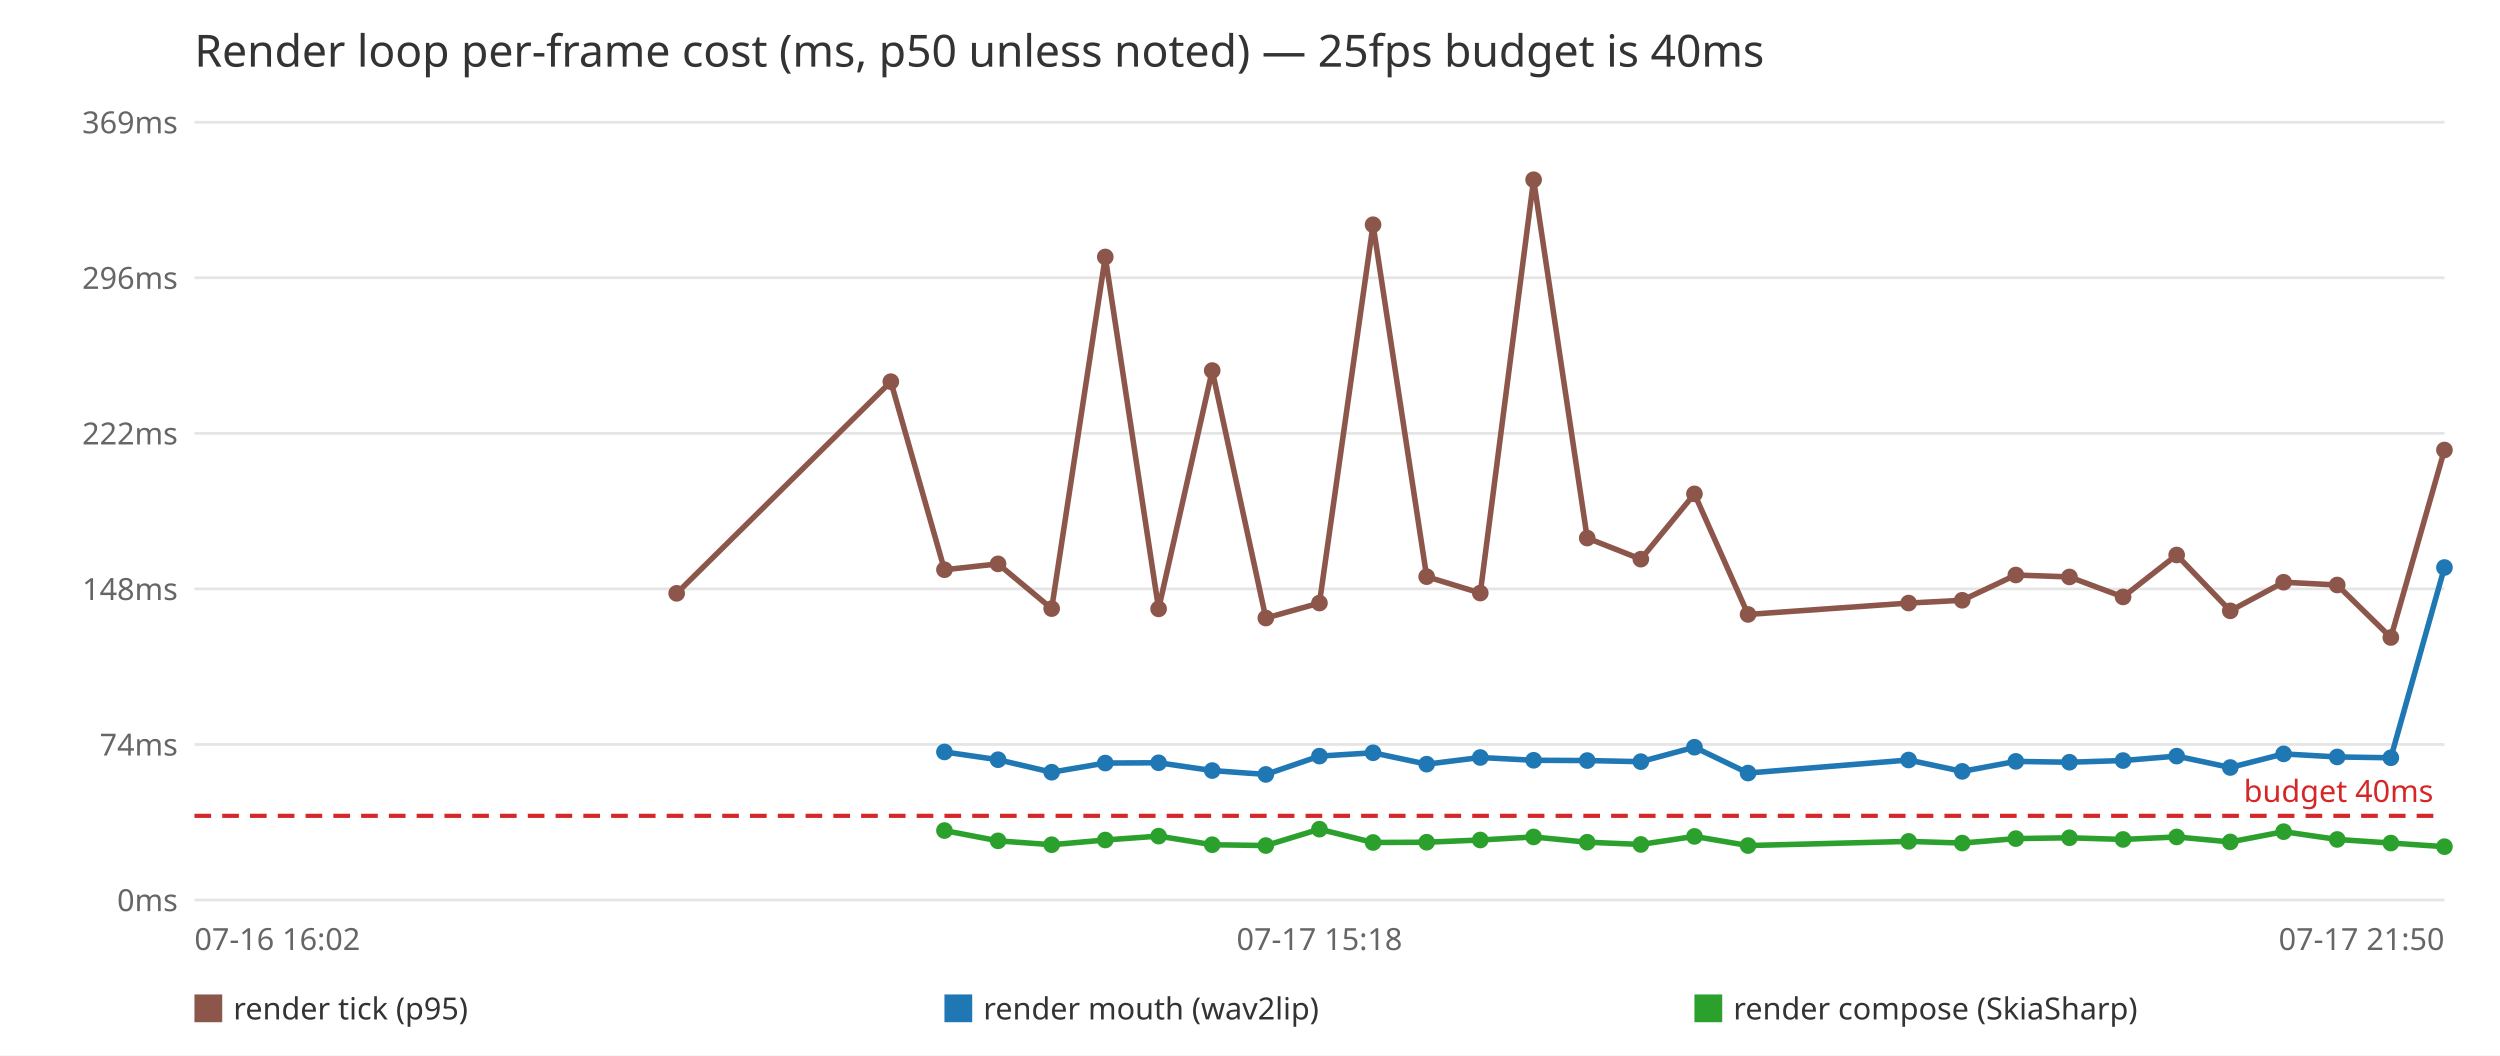
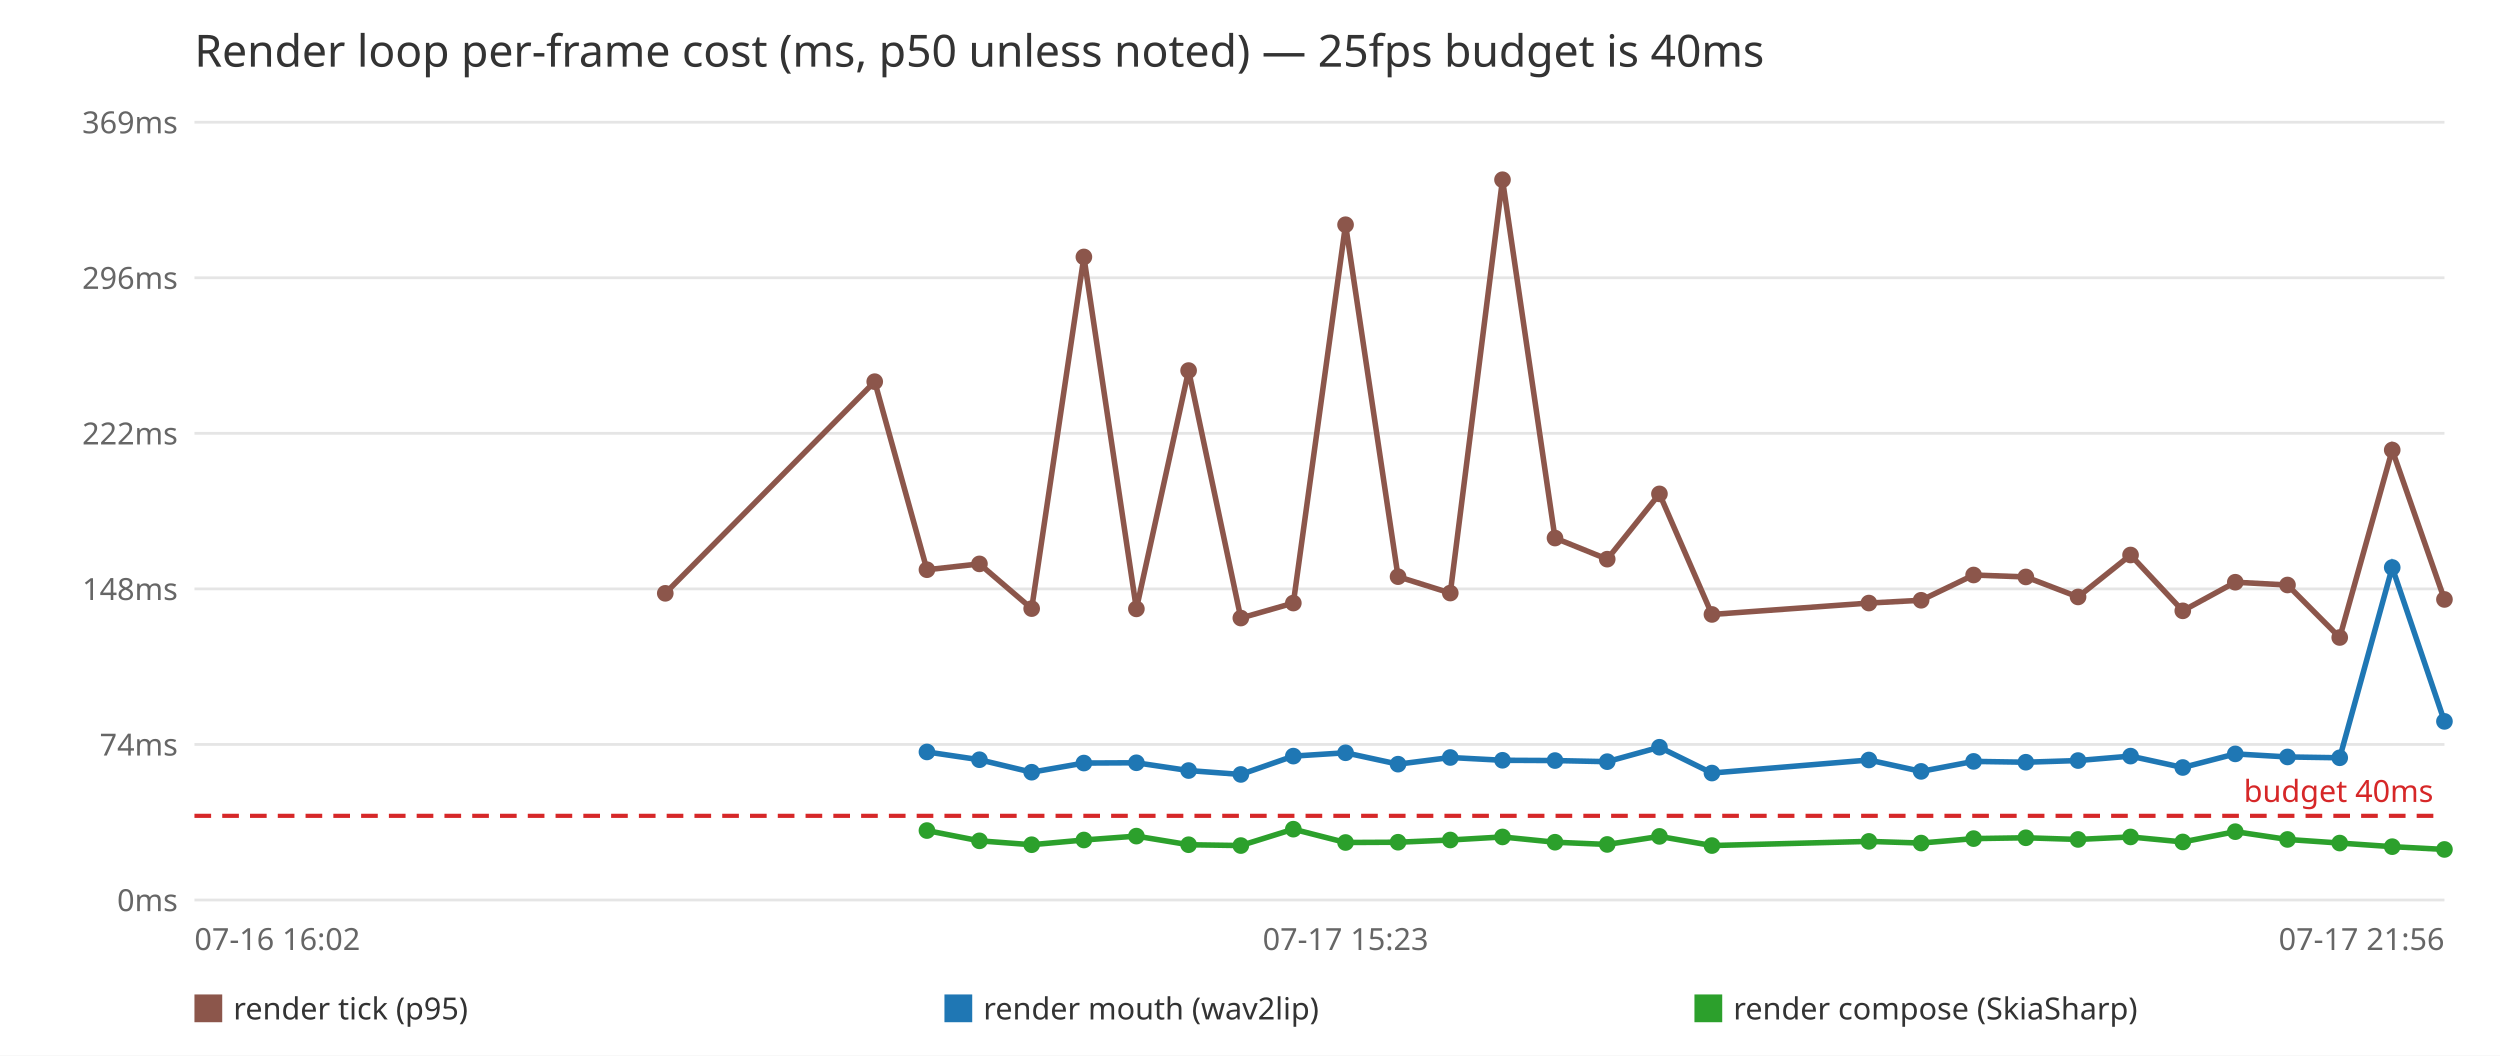
<svg xmlns="http://www.w3.org/2000/svg" width="900" height="380" viewBox="0 0 900 380" font-family="sans-serif">
  <rect width="900" height="380" fill="white" />
  <text x="70" y="24" font-size="16" fill="#333">Render loop per-frame cost (ms, p50 unless noted) — 25fps budget is 40ms</text>
  <line x1="70" y1="324.0" x2="880" y2="324.0" stroke="#e5e5e5" />
  <text x="64" y="328.0" font-size="11" fill="#666" text-anchor="end">0ms</text>
  <line x1="70" y1="268.0" x2="880" y2="268.0" stroke="#e5e5e5" />
  <text x="64" y="272.0" font-size="11" fill="#666" text-anchor="end">74ms</text>
  <line x1="70" y1="212.0" x2="880" y2="212.0" stroke="#e5e5e5" />
  <text x="64" y="216.0" font-size="11" fill="#666" text-anchor="end">148ms</text>
  <line x1="70" y1="156.0" x2="880" y2="156.0" stroke="#e5e5e5" />
  <text x="64" y="160.0" font-size="11" fill="#666" text-anchor="end">222ms</text>
  <line x1="70" y1="100.0" x2="880" y2="100.0" stroke="#e5e5e5" />
  <text x="64" y="104.0" font-size="11" fill="#666" text-anchor="end">296ms</text>
  <line x1="70" y1="44.0" x2="880" y2="44.0" stroke="#e5e5e5" />
  <text x="64" y="48.0" font-size="11" fill="#666" text-anchor="end">369ms</text>
  <line x1="70" y1="293.7" x2="880" y2="293.7" stroke="#d62728" stroke-width="1.5" stroke-dasharray="6,4" />
  <text x="876" y="288.7" font-size="11" fill="#d62728" text-anchor="end">budget 40ms</text>
  <text x="70.0" y="342" font-size="11" fill="#666" text-anchor="start">07-16 16:02</text>
-   <text x="475.0" y="342" font-size="11" fill="#666" text-anchor="middle">07-17 15:18</text>
-   <text x="880.0" y="342" font-size="11" fill="#666" text-anchor="end">07-17 21:50</text>
-   <polyline points="243.6,213.6 320.7,137.4 340.0,205.1 359.3,203.0 378.6,219.1 397.9,92.5 417.1,219.2 436.4,133.4 455.7,222.5 475.0,217.1 494.3,80.9 513.6,207.6 532.9,213.5 552.1,64.7 571.4,193.7 590.7,201.3 610.0,177.8 629.3,221.2 687.1,217.1 706.4,216.1 725.7,207.0 745.0,207.7 764.3,214.9 783.6,199.8 802.9,219.9 822.1,209.6 841.4,210.6 860.7,229.5 880.0,162.0" fill="none" stroke="#8c564b" stroke-width="2" />
-   <circle cx="243.6" cy="213.6" r="3" fill="#8c564b" />
-   <circle cx="320.7" cy="137.4" r="3" fill="#8c564b" />
-   <circle cx="340.0" cy="205.1" r="3" fill="#8c564b" />
-   <circle cx="359.3" cy="203.0" r="3" fill="#8c564b" />
-   <circle cx="378.6" cy="219.1" r="3" fill="#8c564b" />
-   <circle cx="397.9" cy="92.5" r="3" fill="#8c564b" />
-   <circle cx="417.1" cy="219.2" r="3" fill="#8c564b" />
-   <circle cx="436.4" cy="133.4" r="3" fill="#8c564b" />
-   <circle cx="455.7" cy="222.5" r="3" fill="#8c564b" />
-   <circle cx="475.0" cy="217.1" r="3" fill="#8c564b" />
-   <circle cx="494.3" cy="80.9" r="3" fill="#8c564b" />
-   <circle cx="513.6" cy="207.6" r="3" fill="#8c564b" />
-   <circle cx="532.9" cy="213.5" r="3" fill="#8c564b" />
-   <circle cx="552.1" cy="64.7" r="3" fill="#8c564b" />
-   <circle cx="571.4" cy="193.7" r="3" fill="#8c564b" />
-   <circle cx="590.7" cy="201.3" r="3" fill="#8c564b" />
-   <circle cx="610.0" cy="177.8" r="3" fill="#8c564b" />
-   <circle cx="629.3" cy="221.2" r="3" fill="#8c564b" />
-   <circle cx="687.1" cy="217.1" r="3" fill="#8c564b" />
-   <circle cx="706.4" cy="216.1" r="3" fill="#8c564b" />
-   <circle cx="725.7" cy="207.0" r="3" fill="#8c564b" />
-   <circle cx="745.0" cy="207.7" r="3" fill="#8c564b" />
-   <circle cx="764.3" cy="214.9" r="3" fill="#8c564b" />
-   <circle cx="783.6" cy="199.8" r="3" fill="#8c564b" />
-   <circle cx="802.9" cy="219.9" r="3" fill="#8c564b" />
-   <circle cx="822.1" cy="209.6" r="3" fill="#8c564b" />
-   <circle cx="841.4" cy="210.6" r="3" fill="#8c564b" />
-   <circle cx="860.7" cy="229.5" r="3" fill="#8c564b" />
-   <circle cx="880.0" cy="162.0" r="3" fill="#8c564b" />
+   <text x="484.4" y="342" font-size="11" fill="#666" text-anchor="middle">07-17 15:23</text>
+   <text x="880.0" y="342" font-size="11" fill="#666" text-anchor="end">07-17 21:56</text>
+   <polyline points="239.5,213.6 314.9,137.4 333.7,205.1 352.6,203.0 371.4,219.1 390.2,92.5 409.1,219.2 427.9,133.4 446.7,222.5 465.6,217.1 484.4,80.9 503.3,207.6 522.1,213.5 540.9,64.7 559.8,193.7 578.6,201.3 597.4,177.8 616.3,221.2 672.8,217.1 691.6,216.1 710.5,207.0 729.3,207.7 748.1,214.9 767.0,199.8 785.8,219.9 804.7,209.6 823.5,210.6 842.3,229.5 861.2,162.0 880.0,215.8" fill="none" stroke="#8c564b" stroke-width="2" />
+   <circle cx="239.5" cy="213.6" r="3" fill="#8c564b" />
+   <circle cx="314.9" cy="137.4" r="3" fill="#8c564b" />
+   <circle cx="333.7" cy="205.1" r="3" fill="#8c564b" />
+   <circle cx="352.6" cy="203.0" r="3" fill="#8c564b" />
+   <circle cx="371.4" cy="219.1" r="3" fill="#8c564b" />
+   <circle cx="390.2" cy="92.5" r="3" fill="#8c564b" />
+   <circle cx="409.1" cy="219.2" r="3" fill="#8c564b" />
+   <circle cx="427.9" cy="133.4" r="3" fill="#8c564b" />
+   <circle cx="446.7" cy="222.5" r="3" fill="#8c564b" />
+   <circle cx="465.6" cy="217.1" r="3" fill="#8c564b" />
+   <circle cx="484.4" cy="80.9" r="3" fill="#8c564b" />
+   <circle cx="503.3" cy="207.6" r="3" fill="#8c564b" />
+   <circle cx="522.1" cy="213.5" r="3" fill="#8c564b" />
+   <circle cx="540.9" cy="64.7" r="3" fill="#8c564b" />
+   <circle cx="559.8" cy="193.7" r="3" fill="#8c564b" />
+   <circle cx="578.6" cy="201.3" r="3" fill="#8c564b" />
+   <circle cx="597.4" cy="177.8" r="3" fill="#8c564b" />
+   <circle cx="616.3" cy="221.2" r="3" fill="#8c564b" />
+   <circle cx="672.8" cy="217.1" r="3" fill="#8c564b" />
+   <circle cx="691.6" cy="216.1" r="3" fill="#8c564b" />
+   <circle cx="710.5" cy="207.0" r="3" fill="#8c564b" />
+   <circle cx="729.3" cy="207.7" r="3" fill="#8c564b" />
+   <circle cx="748.1" cy="214.9" r="3" fill="#8c564b" />
+   <circle cx="767.0" cy="199.8" r="3" fill="#8c564b" />
+   <circle cx="785.8" cy="219.9" r="3" fill="#8c564b" />
+   <circle cx="804.7" cy="209.6" r="3" fill="#8c564b" />
+   <circle cx="823.5" cy="210.6" r="3" fill="#8c564b" />
+   <circle cx="842.3" cy="229.5" r="3" fill="#8c564b" />
+   <circle cx="861.2" cy="162.0" r="3" fill="#8c564b" />
+   <circle cx="880.0" cy="215.8" r="3" fill="#8c564b" />
  <rect x="70.0" y="358" width="10" height="10" fill="#8c564b" />
  <text x="84.0" y="367" font-size="11" fill="#333">render tick (p95)</text>
-   <polyline points="340.0,270.7 359.3,273.5 378.6,278.0 397.9,274.7 417.1,274.6 436.4,277.4 455.7,278.8 475.0,272.2 494.3,271.0 513.6,275.1 532.9,272.7 552.1,273.7 571.4,273.8 590.7,274.2 610.0,269.0 629.3,278.3 687.1,273.6 706.4,277.7 725.7,274.1 745.0,274.4 764.3,273.8 783.6,272.2 802.9,276.3 822.1,271.4 841.4,272.5 860.7,272.8 880.0,204.3" fill="none" stroke="#1f77b4" stroke-width="2" />
-   <circle cx="340.0" cy="270.7" r="3" fill="#1f77b4" />
-   <circle cx="359.3" cy="273.5" r="3" fill="#1f77b4" />
-   <circle cx="378.6" cy="278.0" r="3" fill="#1f77b4" />
-   <circle cx="397.9" cy="274.7" r="3" fill="#1f77b4" />
-   <circle cx="417.1" cy="274.6" r="3" fill="#1f77b4" />
-   <circle cx="436.4" cy="277.4" r="3" fill="#1f77b4" />
-   <circle cx="455.7" cy="278.8" r="3" fill="#1f77b4" />
-   <circle cx="475.0" cy="272.2" r="3" fill="#1f77b4" />
-   <circle cx="494.3" cy="271.0" r="3" fill="#1f77b4" />
-   <circle cx="513.6" cy="275.1" r="3" fill="#1f77b4" />
-   <circle cx="532.9" cy="272.7" r="3" fill="#1f77b4" />
-   <circle cx="552.1" cy="273.7" r="3" fill="#1f77b4" />
-   <circle cx="571.4" cy="273.8" r="3" fill="#1f77b4" />
-   <circle cx="590.7" cy="274.2" r="3" fill="#1f77b4" />
-   <circle cx="610.0" cy="269.0" r="3" fill="#1f77b4" />
-   <circle cx="629.3" cy="278.3" r="3" fill="#1f77b4" />
-   <circle cx="687.1" cy="273.6" r="3" fill="#1f77b4" />
-   <circle cx="706.4" cy="277.7" r="3" fill="#1f77b4" />
-   <circle cx="725.7" cy="274.1" r="3" fill="#1f77b4" />
-   <circle cx="745.0" cy="274.4" r="3" fill="#1f77b4" />
-   <circle cx="764.3" cy="273.8" r="3" fill="#1f77b4" />
-   <circle cx="783.6" cy="272.2" r="3" fill="#1f77b4" />
-   <circle cx="802.9" cy="276.3" r="3" fill="#1f77b4" />
-   <circle cx="822.1" cy="271.4" r="3" fill="#1f77b4" />
-   <circle cx="841.4" cy="272.5" r="3" fill="#1f77b4" />
-   <circle cx="860.7" cy="272.8" r="3" fill="#1f77b4" />
-   <circle cx="880.0" cy="204.3" r="3" fill="#1f77b4" />
+   <polyline points="333.7,270.7 352.6,273.5 371.4,278.0 390.2,274.7 409.1,274.6 427.9,277.4 446.7,278.8 465.6,272.2 484.4,271.0 503.3,275.1 522.1,272.7 540.9,273.7 559.8,273.8 578.6,274.2 597.4,269.0 616.3,278.3 672.8,273.6 691.6,277.7 710.5,274.1 729.3,274.4 748.1,273.8 767.0,272.2 785.8,276.3 804.7,271.4 823.5,272.5 842.3,272.8 861.2,204.3 880.0,259.7" fill="none" stroke="#1f77b4" stroke-width="2" />
+   <circle cx="333.7" cy="270.7" r="3" fill="#1f77b4" />
+   <circle cx="352.6" cy="273.5" r="3" fill="#1f77b4" />
+   <circle cx="371.4" cy="278.0" r="3" fill="#1f77b4" />
+   <circle cx="390.2" cy="274.7" r="3" fill="#1f77b4" />
+   <circle cx="409.1" cy="274.6" r="3" fill="#1f77b4" />
+   <circle cx="427.9" cy="277.4" r="3" fill="#1f77b4" />
+   <circle cx="446.7" cy="278.8" r="3" fill="#1f77b4" />
+   <circle cx="465.6" cy="272.2" r="3" fill="#1f77b4" />
+   <circle cx="484.4" cy="271.0" r="3" fill="#1f77b4" />
+   <circle cx="503.3" cy="275.1" r="3" fill="#1f77b4" />
+   <circle cx="522.1" cy="272.7" r="3" fill="#1f77b4" />
+   <circle cx="540.9" cy="273.7" r="3" fill="#1f77b4" />
+   <circle cx="559.8" cy="273.8" r="3" fill="#1f77b4" />
+   <circle cx="578.6" cy="274.2" r="3" fill="#1f77b4" />
+   <circle cx="597.4" cy="269.0" r="3" fill="#1f77b4" />
+   <circle cx="616.3" cy="278.3" r="3" fill="#1f77b4" />
+   <circle cx="672.8" cy="273.6" r="3" fill="#1f77b4" />
+   <circle cx="691.6" cy="277.7" r="3" fill="#1f77b4" />
+   <circle cx="710.5" cy="274.1" r="3" fill="#1f77b4" />
+   <circle cx="729.3" cy="274.4" r="3" fill="#1f77b4" />
+   <circle cx="748.1" cy="273.8" r="3" fill="#1f77b4" />
+   <circle cx="767.0" cy="272.2" r="3" fill="#1f77b4" />
+   <circle cx="785.8" cy="276.3" r="3" fill="#1f77b4" />
+   <circle cx="804.7" cy="271.4" r="3" fill="#1f77b4" />
+   <circle cx="823.5" cy="272.5" r="3" fill="#1f77b4" />
+   <circle cx="842.3" cy="272.8" r="3" fill="#1f77b4" />
+   <circle cx="861.2" cy="204.3" r="3" fill="#1f77b4" />
+   <circle cx="880.0" cy="259.7" r="3" fill="#1f77b4" />
  <rect x="340.0" y="358" width="10" height="10" fill="#1f77b4" />
  <text x="354.0" y="367" font-size="11" fill="#333">render mouth (wav2lip)</text>
-   <polyline points="340.0,299.0 359.3,302.7 378.6,304.1 397.9,302.4 417.1,301.0 436.4,304.1 455.7,304.4 475.0,298.5 494.3,303.3 513.6,303.2 532.9,302.4 552.1,301.3 571.4,303.2 590.7,304.0 610.0,301.1 629.3,304.4 687.1,302.9 706.4,303.5 725.7,301.9 745.0,301.6 764.3,302.2 783.6,301.3 802.9,303.1 822.1,299.4 841.4,302.2 860.7,303.5 880.0,304.8" fill="none" stroke="#2ca02c" stroke-width="2" />
-   <circle cx="340.0" cy="299.0" r="3" fill="#2ca02c" />
-   <circle cx="359.3" cy="302.7" r="3" fill="#2ca02c" />
-   <circle cx="378.6" cy="304.1" r="3" fill="#2ca02c" />
-   <circle cx="397.9" cy="302.4" r="3" fill="#2ca02c" />
-   <circle cx="417.1" cy="301.0" r="3" fill="#2ca02c" />
-   <circle cx="436.4" cy="304.1" r="3" fill="#2ca02c" />
-   <circle cx="455.7" cy="304.4" r="3" fill="#2ca02c" />
-   <circle cx="475.0" cy="298.5" r="3" fill="#2ca02c" />
-   <circle cx="494.3" cy="303.3" r="3" fill="#2ca02c" />
-   <circle cx="513.6" cy="303.2" r="3" fill="#2ca02c" />
-   <circle cx="532.9" cy="302.4" r="3" fill="#2ca02c" />
-   <circle cx="552.1" cy="301.3" r="3" fill="#2ca02c" />
-   <circle cx="571.4" cy="303.2" r="3" fill="#2ca02c" />
-   <circle cx="590.7" cy="304.0" r="3" fill="#2ca02c" />
-   <circle cx="610.0" cy="301.1" r="3" fill="#2ca02c" />
-   <circle cx="629.3" cy="304.4" r="3" fill="#2ca02c" />
-   <circle cx="687.1" cy="302.9" r="3" fill="#2ca02c" />
-   <circle cx="706.4" cy="303.5" r="3" fill="#2ca02c" />
-   <circle cx="725.7" cy="301.9" r="3" fill="#2ca02c" />
-   <circle cx="745.0" cy="301.6" r="3" fill="#2ca02c" />
-   <circle cx="764.3" cy="302.2" r="3" fill="#2ca02c" />
-   <circle cx="783.6" cy="301.3" r="3" fill="#2ca02c" />
-   <circle cx="802.9" cy="303.1" r="3" fill="#2ca02c" />
-   <circle cx="822.1" cy="299.4" r="3" fill="#2ca02c" />
-   <circle cx="841.4" cy="302.2" r="3" fill="#2ca02c" />
-   <circle cx="860.7" cy="303.5" r="3" fill="#2ca02c" />
-   <circle cx="880.0" cy="304.8" r="3" fill="#2ca02c" />
+   <polyline points="333.7,299.0 352.6,302.7 371.4,304.1 390.2,302.4 409.1,301.0 427.9,304.1 446.7,304.4 465.6,298.5 484.4,303.3 503.3,303.2 522.1,302.4 540.9,301.3 559.8,303.2 578.6,304.0 597.4,301.1 616.3,304.4 672.8,302.9 691.6,303.5 710.5,301.9 729.3,301.6 748.1,302.2 767.0,301.3 785.8,303.1 804.7,299.4 823.5,302.2 842.3,303.5 861.2,304.8 880.0,305.8" fill="none" stroke="#2ca02c" stroke-width="2" />
+   <circle cx="333.7" cy="299.0" r="3" fill="#2ca02c" />
+   <circle cx="352.6" cy="302.7" r="3" fill="#2ca02c" />
+   <circle cx="371.4" cy="304.1" r="3" fill="#2ca02c" />
+   <circle cx="390.2" cy="302.4" r="3" fill="#2ca02c" />
+   <circle cx="409.1" cy="301.0" r="3" fill="#2ca02c" />
+   <circle cx="427.9" cy="304.1" r="3" fill="#2ca02c" />
+   <circle cx="446.7" cy="304.4" r="3" fill="#2ca02c" />
+   <circle cx="465.6" cy="298.5" r="3" fill="#2ca02c" />
+   <circle cx="484.4" cy="303.3" r="3" fill="#2ca02c" />
+   <circle cx="503.3" cy="303.2" r="3" fill="#2ca02c" />
+   <circle cx="522.1" cy="302.4" r="3" fill="#2ca02c" />
+   <circle cx="540.9" cy="301.3" r="3" fill="#2ca02c" />
+   <circle cx="559.8" cy="303.2" r="3" fill="#2ca02c" />
+   <circle cx="578.6" cy="304.0" r="3" fill="#2ca02c" />
+   <circle cx="597.4" cy="301.1" r="3" fill="#2ca02c" />
+   <circle cx="616.3" cy="304.4" r="3" fill="#2ca02c" />
+   <circle cx="672.8" cy="302.9" r="3" fill="#2ca02c" />
+   <circle cx="691.6" cy="303.5" r="3" fill="#2ca02c" />
+   <circle cx="710.5" cy="301.9" r="3" fill="#2ca02c" />
+   <circle cx="729.3" cy="301.6" r="3" fill="#2ca02c" />
+   <circle cx="748.1" cy="302.2" r="3" fill="#2ca02c" />
+   <circle cx="767.0" cy="301.3" r="3" fill="#2ca02c" />
+   <circle cx="785.8" cy="303.1" r="3" fill="#2ca02c" />
+   <circle cx="804.7" cy="299.4" r="3" fill="#2ca02c" />
+   <circle cx="823.5" cy="302.2" r="3" fill="#2ca02c" />
+   <circle cx="842.3" cy="303.5" r="3" fill="#2ca02c" />
+   <circle cx="861.2" cy="304.8" r="3" fill="#2ca02c" />
+   <circle cx="880.0" cy="305.8" r="3" fill="#2ca02c" />
  <rect x="610.0" y="358" width="10" height="10" fill="#2ca02c" />
  <text x="624.0" y="367" font-size="11" fill="#333">render compose (SkiaSharp)</text>
</svg>
